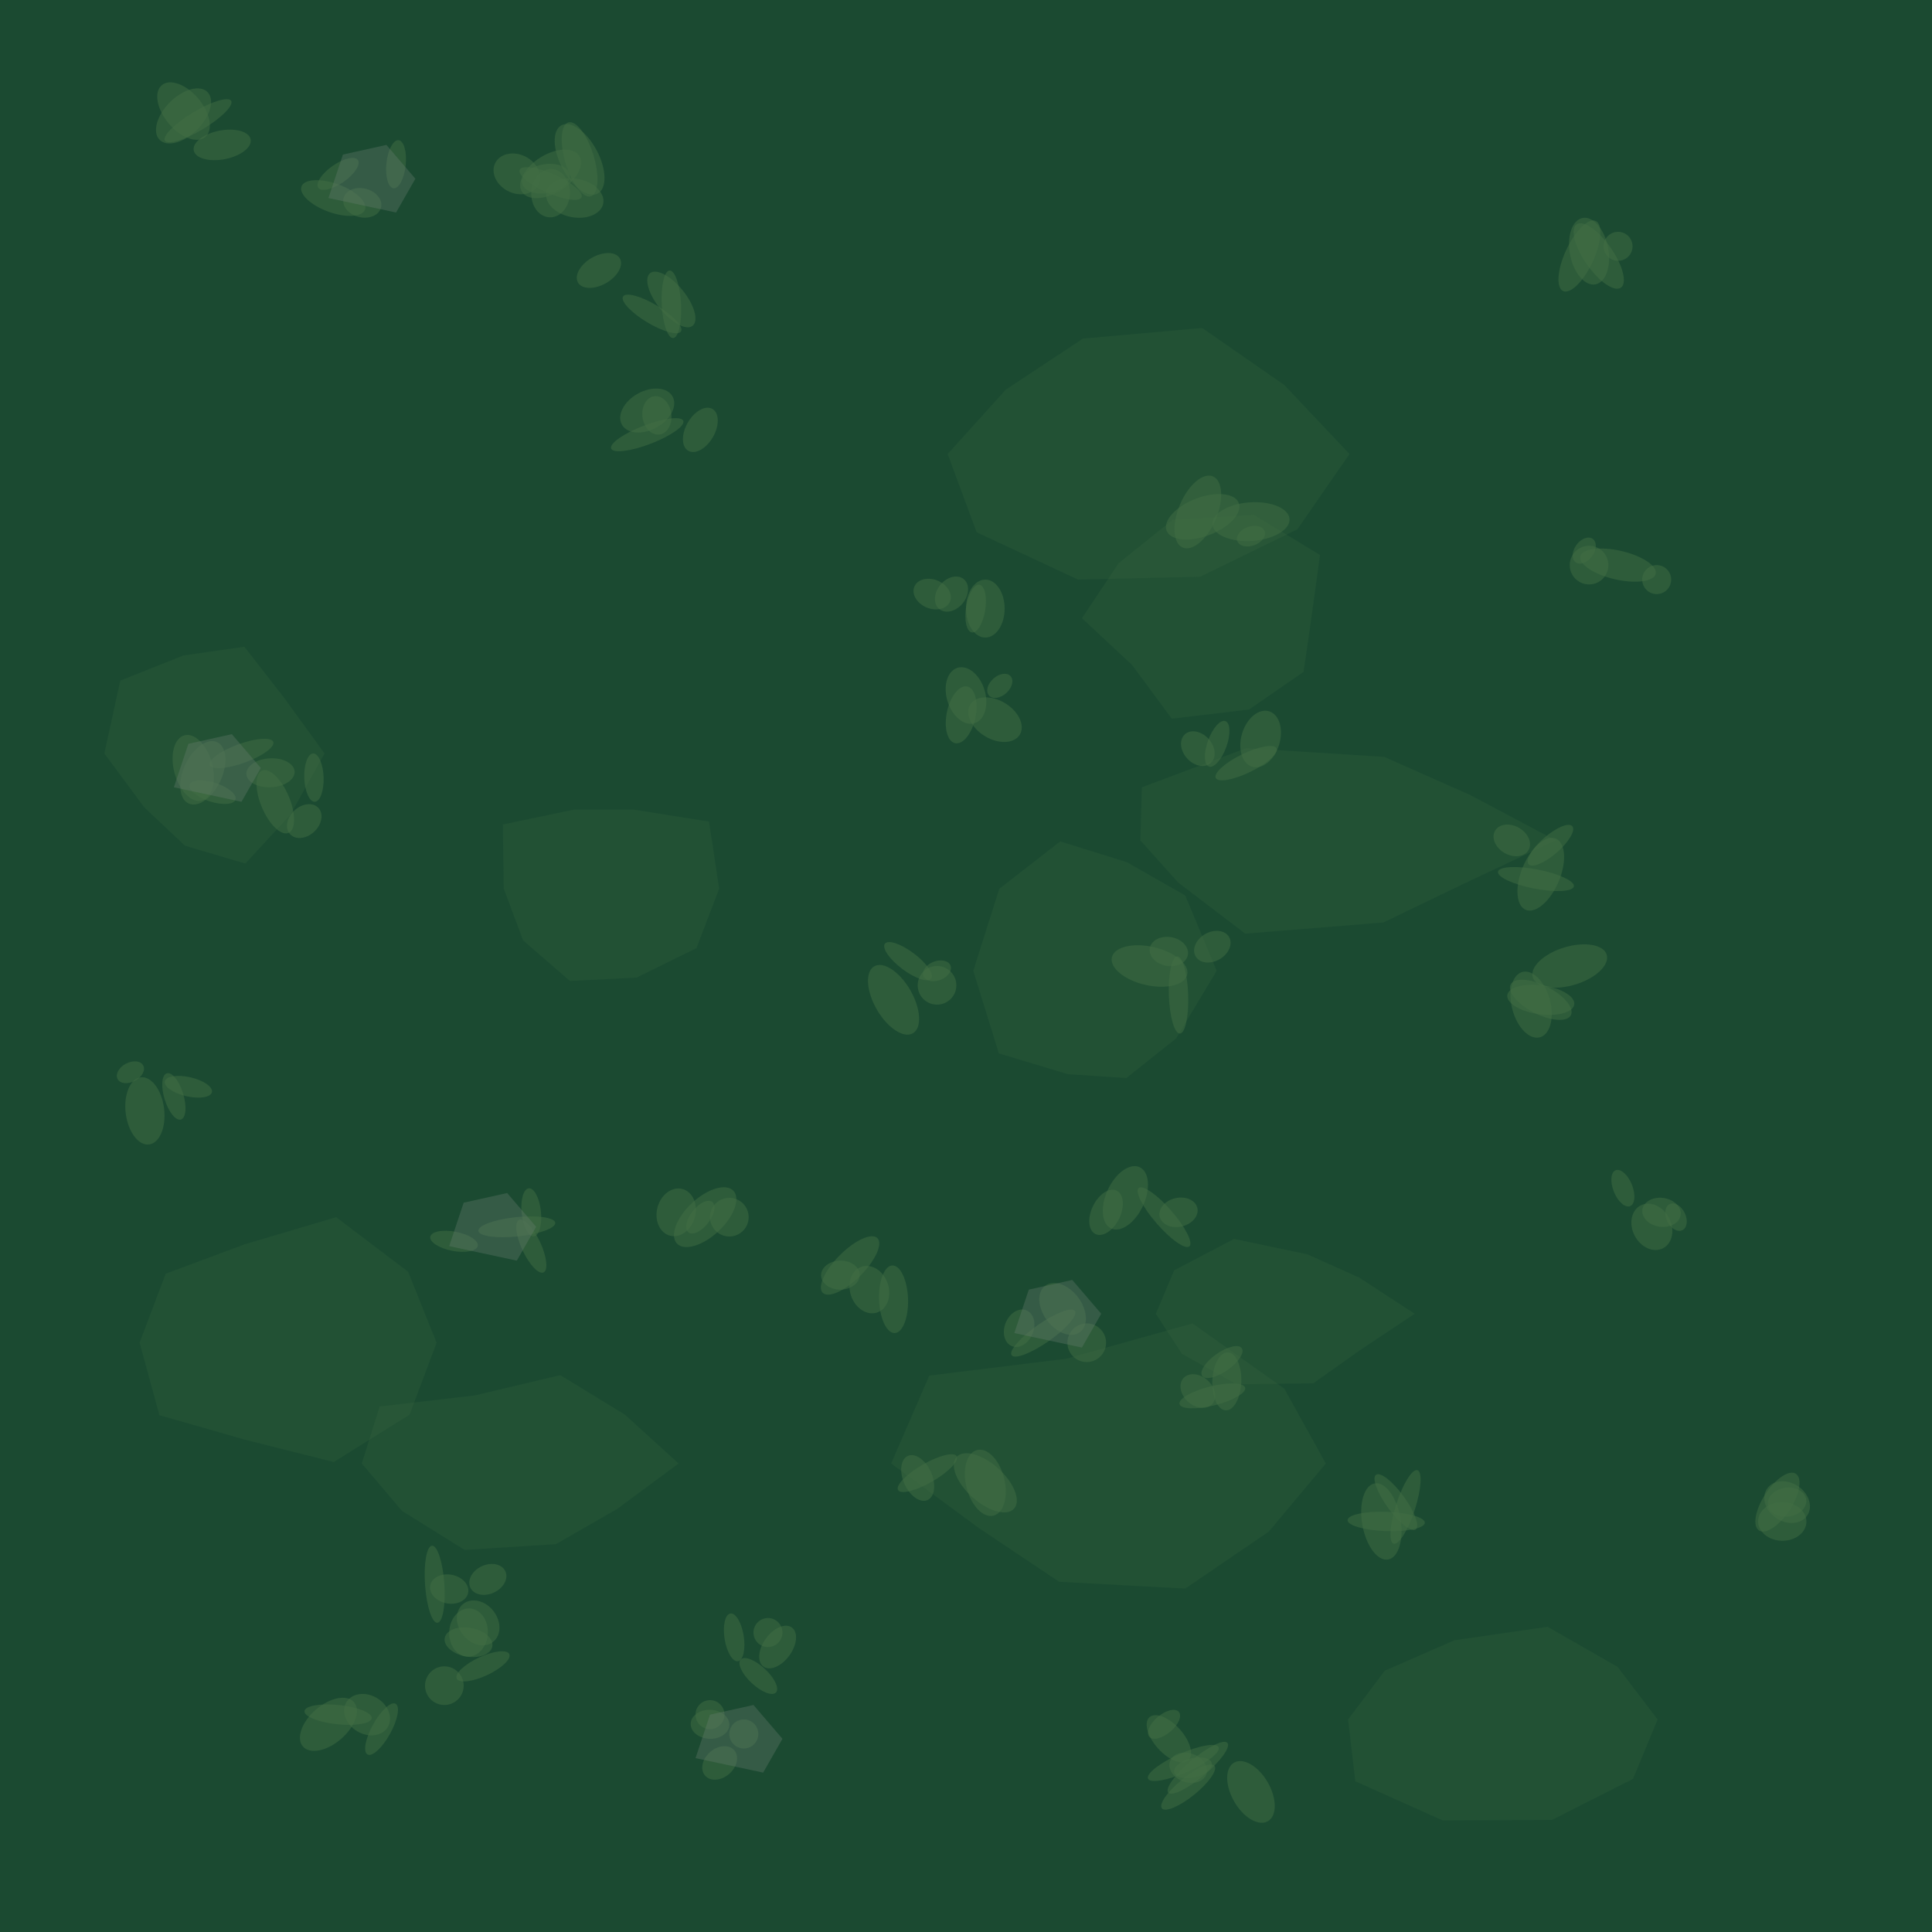
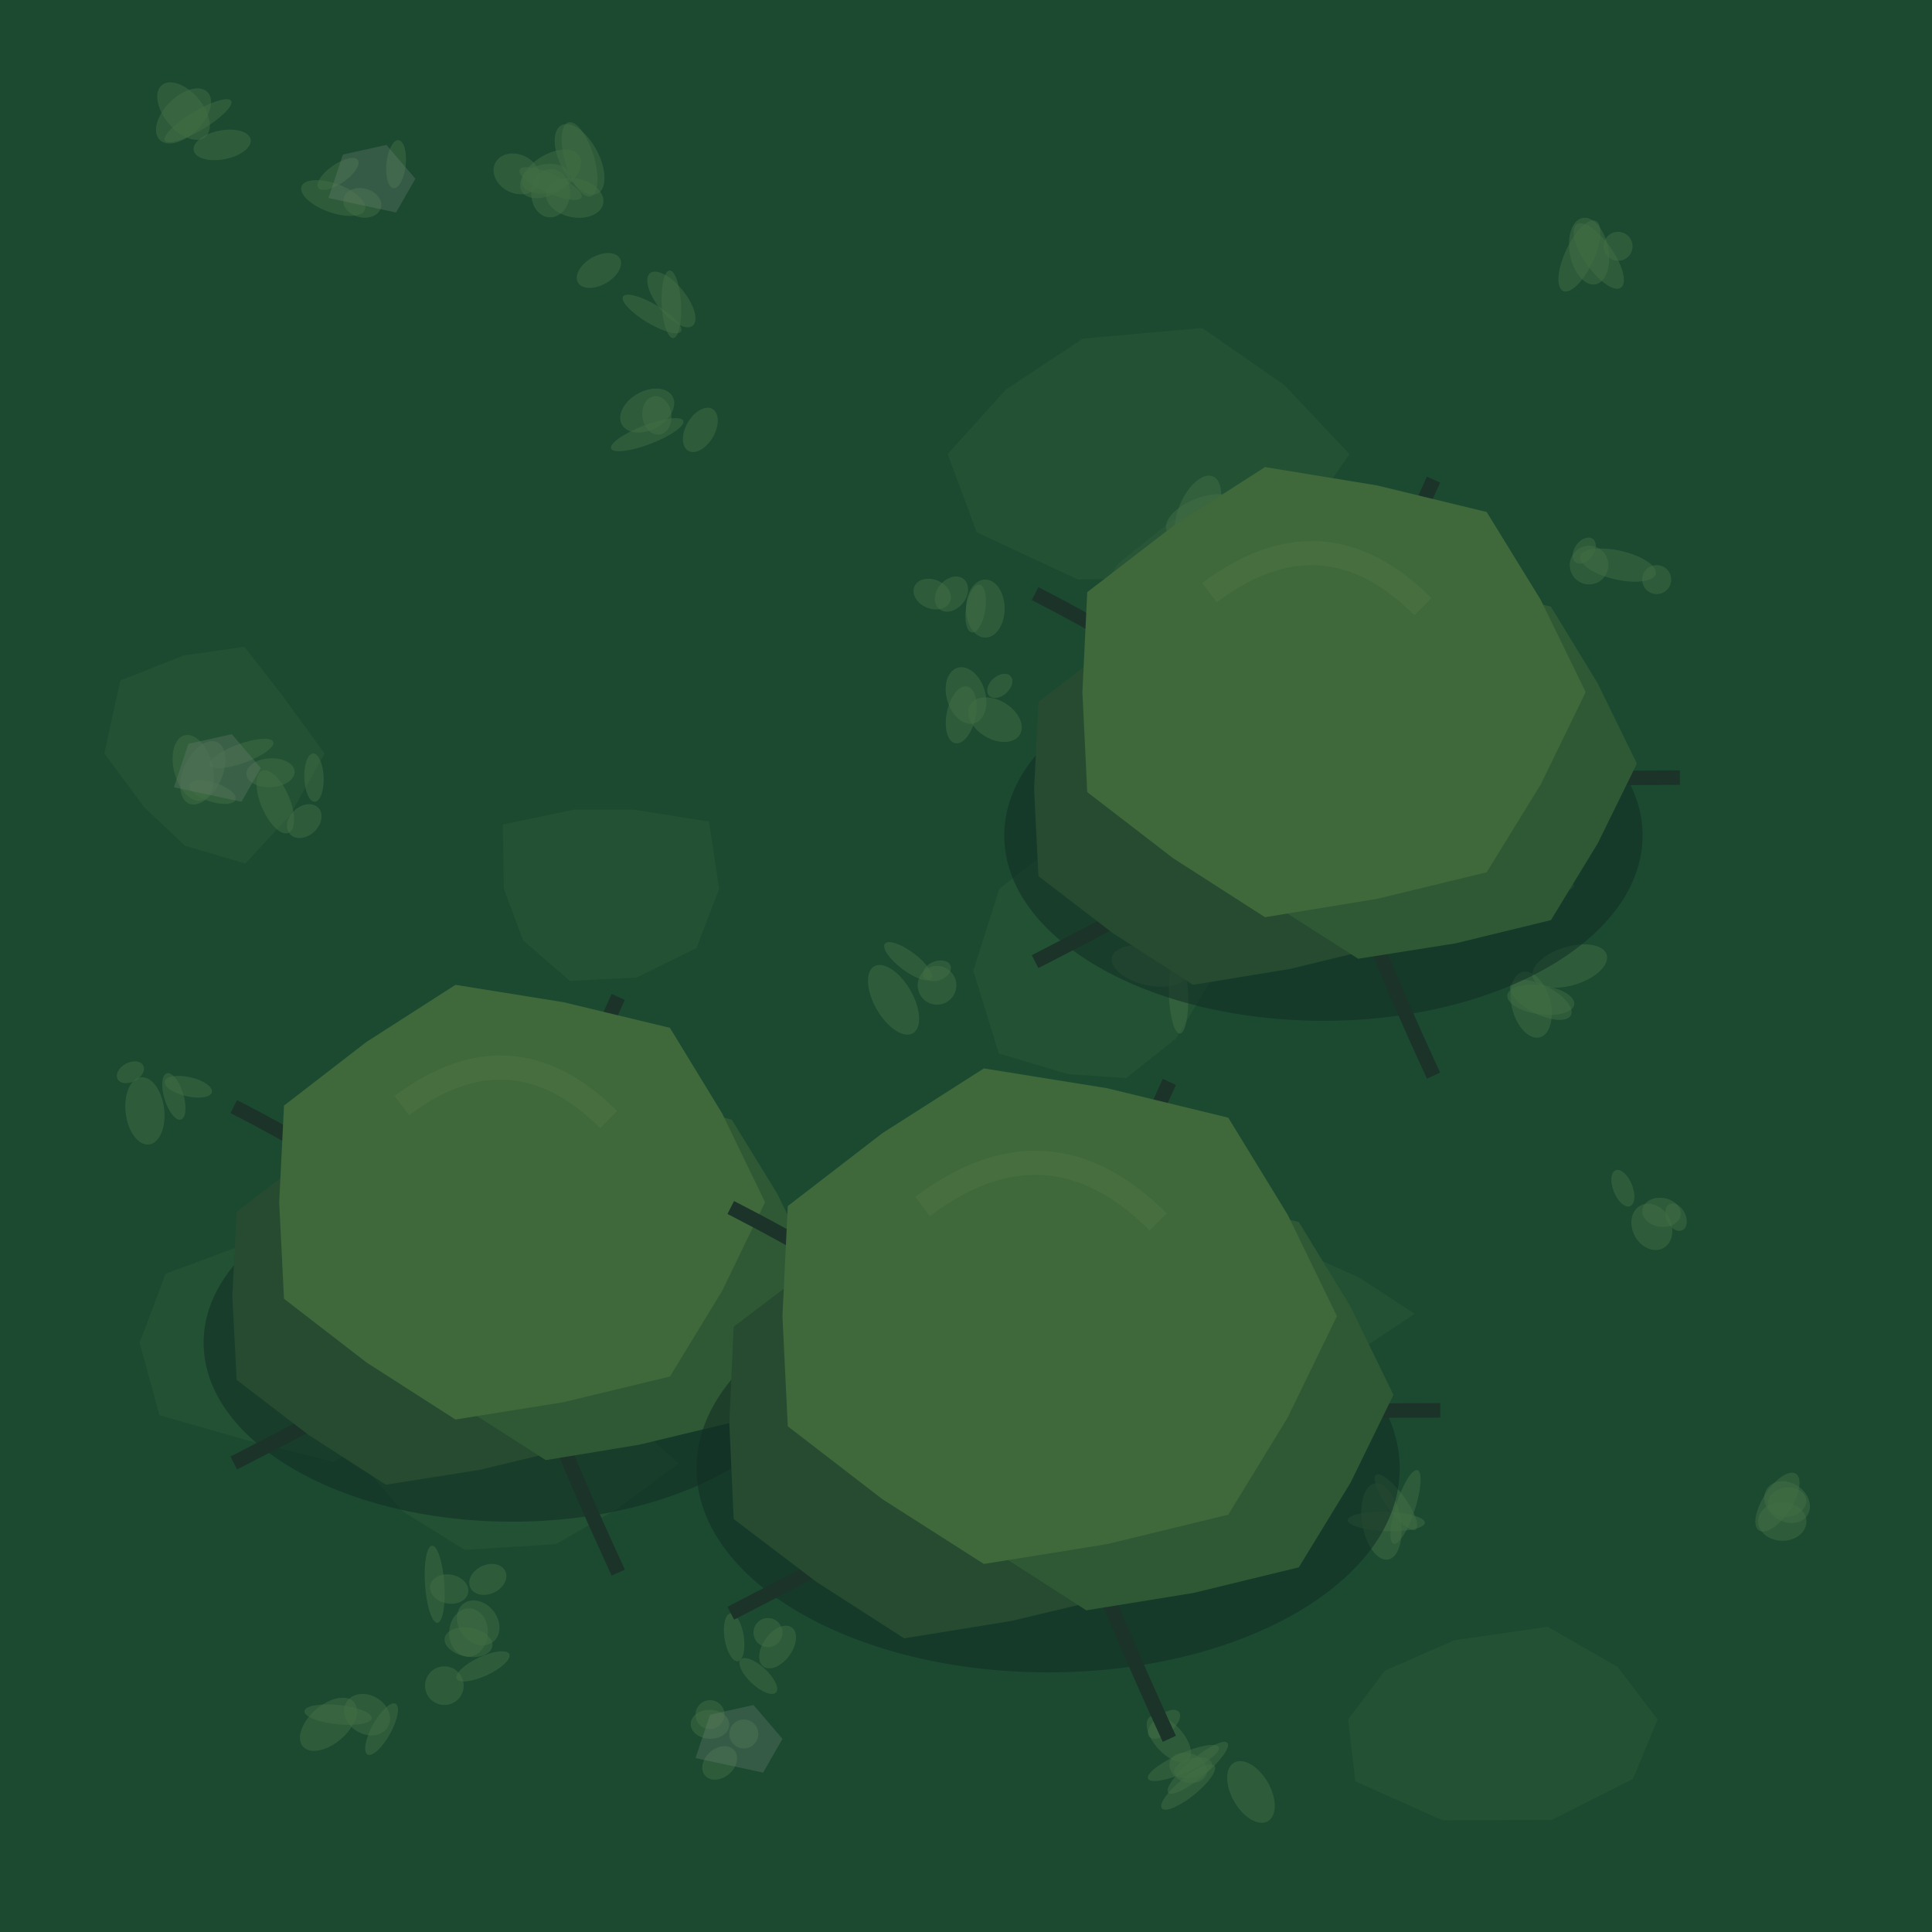
<svg xmlns="http://www.w3.org/2000/svg" width="400" height="400" viewBox="0 0 400 400">
  <rect width="400" height="400" fill="#1b4a31" />
  <path d="M90.4 278.0 L84.8 292.9 L69.1 302.7 L50.8 298.1 L33.0 293.0 L28.9 278.0 L34.3 263.7 L50.7 257.6 L69.6 252.0 L84.5 263.3Z" fill="#416e43" opacity=".18" />
  <path d="M279.4 94.0 L268.6 109.6 L248.5 119.4 L223.2 120.0 L202.2 110.2 L196.2 94.0 L208.2 80.7 L224.2 70.1 L248.9 67.9 L265.9 79.7Z" fill="#416e43" opacity=".18" />
  <path d="M322.1 174.0 L303.0 183.0 L286.4 191.0 L257.8 193.3 L243.9 182.7 L236.1 174.0 L236.4 163.0 L258.0 154.9 L286.6 156.7 L304.4 164.6Z" fill="#416e43" opacity=".18" />
  <path d="M148.9 184.0 L144.2 196.3 L131.8 202.4 L118.0 203.1 L108.3 194.7 L104.3 184.0 L104.1 170.7 L118.9 167.6 L131.1 167.6 L146.8 170.1Z" fill="#416e43" opacity=".18" />
  <path d="M343.2 356.0 L338.1 368.3 L321.3 376.8 L298.7 376.9 L280.6 368.8 L279.1 356.0 L286.7 345.9 L301.1 339.6 L320.4 336.8 L334.9 345.1Z" fill="#416e43" opacity=".18" />
  <path d="M140.5 303.0 L127.8 312.4 L115.1 319.7 L96.2 320.9 L83.2 312.8 L74.9 303.0 L78.6 291.2 L98.3 288.9 L116.0 284.7 L129.4 292.9Z" fill="#416e43" opacity=".18" />
  <path d="M274.5 303.0 L262.7 317.1 L245.4 328.9 L219.3 327.5 L202.7 316.4 L184.5 303.0 L192.4 284.8 L220.8 281.3 L246.9 274.0 L265.9 287.5Z" fill="#416e43" opacity=".18" />
  <path d="M292.9 272.0 L281.5 279.6 L271.9 286.4 L256.0 286.6 L244.7 280.3 L239.3 272.0 L243.1 263.0 L255.5 256.5 L270.7 259.7 L281.4 264.5Z" fill="#416e43" opacity=".18" />
  <path d="M251.9 201.0 L243.5 215.0 L233.2 223.2 L221.1 222.4 L206.8 218.1 L201.5 201.0 L206.9 184.0 L219.5 174.2 L233.3 178.5 L245.4 185.4Z" fill="#416e43" opacity=".18" />
  <path d="M271.5 128.0 L269.9 139.1 L258.6 146.9 L242.6 148.8 L234.4 137.7 L224.0 128.0 L231.6 116.6 L242.8 107.6 L259.6 106.6 L273.3 114.9Z" fill="#416e43" opacity=".18" />
  <path d="M67.2 156.0 L60.1 168.7 L50.8 178.8 L38.3 175.1 L29.9 167.2 L21.6 156.0 L24.9 140.9 L38.0 135.7 L50.6 133.9 L58.7 144.3Z" fill="#416e43" opacity=".18" />
  <ellipse cx="110" cy="251" rx="5" ry="2" fill="#416e43" opacity=".5" transform="rotate(84 110 251)" />
  <ellipse cx="110" cy="258" rx="6" ry="2" fill="#416e43" opacity=".5" transform="rotate(65 110 258)" />
  <ellipse cx="94" cy="257" rx="5" ry="2" fill="#416e43" opacity=".5" transform="rotate(11 94 257)" />
  <ellipse cx="107" cy="254" rx="8" ry="2" fill="#416e43" opacity=".5" transform="rotate(174 107 254)" />
  <path d="M93 258l3 -9 9 -2 6 7 -4 7Z" fill="#63796c" opacity=".36" />
  <ellipse cx="135" cy="65" rx="7" ry="2" fill="#416e43" opacity=".5" transform="rotate(31 135 65)" />
  <ellipse cx="139" cy="62" rx="7" ry="3" fill="#416e43" opacity=".5" transform="rotate(51 139 62)" />
  <ellipse cx="124" cy="56" rx="5" ry="3" fill="#416e43" opacity=".5" transform="rotate(150 124 56)" />
  <ellipse cx="139" cy="63" rx="7" ry="2" fill="#416e43" opacity=".5" transform="rotate(87 139 63)" />
  <ellipse cx="248" cy="155" rx="3" ry="4" fill="#416e43" opacity=".5" transform="rotate(138 248 155)" />
  <ellipse cx="261" cy="153" rx="6" ry="4" fill="#416e43" opacity=".5" transform="rotate(107 261 153)" />
  <ellipse cx="258" cy="158" rx="7" ry="2" fill="#416e43" opacity=".5" transform="rotate(154 258 158)" />
  <ellipse cx="252" cy="154" rx="5" ry="2" fill="#416e43" opacity=".5" transform="rotate(110 252 154)" />
  <ellipse cx="335" cy="51" rx="3" ry="3" fill="#416e43" opacity=".5" transform="rotate(39 335 51)" />
  <ellipse cx="327" cy="53" rx="8" ry="3" fill="#416e43" opacity=".5" transform="rotate(115 327 53)" />
  <ellipse cx="329" cy="52" rx="7" ry="4" fill="#416e43" opacity=".5" transform="rotate(79 329 52)" />
  <ellipse cx="331" cy="53" rx="8" ry="3" fill="#416e43" opacity=".5" transform="rotate(55 331 53)" />
  <ellipse cx="241" cy="357" rx="4" ry="2" fill="#416e43" opacity=".5" transform="rotate(140 241 357)" />
  <ellipse cx="242" cy="360" rx="6" ry="3" fill="#416e43" opacity=".5" transform="rotate(48 242 360)" />
  <ellipse cx="247" cy="366" rx="4" ry="2" fill="#416e43" opacity=".5" transform="rotate(166 247 366)" />
  <ellipse cx="246" cy="366" rx="3" ry="4" fill="#416e43" opacity=".5" transform="rotate(110 246 366)" />
  <ellipse cx="46" cy="30" rx="6" ry="3" fill="#416e43" opacity=".5" transform="rotate(169 46 30)" />
  <ellipse cx="38" cy="24" rx="7" ry="4" fill="#416e43" opacity=".5" transform="rotate(135 38 24)" />
  <ellipse cx="41" cy="25" rx="8" ry="2" fill="#416e43" opacity=".5" transform="rotate(149 41 25)" />
  <ellipse cx="38" cy="23" rx="7" ry="4" fill="#416e43" opacity=".5" transform="rotate(50 38 23)" />
  <ellipse cx="244" cy="206" rx="8" ry="2" fill="#416e43" opacity=".5" transform="rotate(88 244 206)" />
  <ellipse cx="238" cy="200" rx="8" ry="4" fill="#416e43" opacity=".5" transform="rotate(13 238 200)" />
  <ellipse cx="251" cy="196" rx="3" ry="4" fill="#416e43" opacity=".5" transform="rotate(60 251 196)" />
  <ellipse cx="242" cy="197" rx="4" ry="3" fill="#416e43" opacity=".5" transform="rotate(10 242 197)" />
  <ellipse cx="207" cy="142" rx="3" ry="2" fill="#416e43" opacity=".5" transform="rotate(138 207 142)" />
  <ellipse cx="206" cy="149" rx="6" ry="4" fill="#416e43" opacity=".5" transform="rotate(31 206 149)" />
  <ellipse cx="200" cy="144" rx="6" ry="4" fill="#416e43" opacity=".5" transform="rotate(73 200 144)" />
  <ellipse cx="199" cy="148" rx="6" ry="3" fill="#416e43" opacity=".5" transform="rotate(102 199 148)" />
  <ellipse cx="147" cy="357" rx="3" ry="4" fill="#416e43" opacity=".5" transform="rotate(92 147 357)" />
  <ellipse cx="149" cy="365" rx="3" ry="4" fill="#416e43" opacity=".5" transform="rotate(49 149 365)" />
  <ellipse cx="154" cy="359" rx="3" ry="3" fill="#416e43" opacity=".5" transform="rotate(82 154 359)" />
  <ellipse cx="147" cy="355" rx="3" ry="3" fill="#416e43" opacity=".5" transform="rotate(172 147 355)" />
  <path d="M144 364l3 -9 9 -2 6 7 -4 7Z" fill="#63796c" opacity=".36" />
  <ellipse cx="204" cy="307" rx="8" ry="4" fill="#416e43" opacity=".5" transform="rotate(42 204 307)" />
  <ellipse cx="204" cy="307" rx="7" ry="4" fill="#416e43" opacity=".5" transform="rotate(76 204 307)" />
  <ellipse cx="192" cy="305" rx="7" ry="2" fill="#416e43" opacity=".5" transform="rotate(150 192 305)" />
  <ellipse cx="190" cy="306" rx="5" ry="3" fill="#416e43" opacity=".5" transform="rotate(66 190 306)" />
  <ellipse cx="56" cy="160" rx="5" ry="3" fill="#416e43" opacity=".5" transform="rotate(177 56 160)" />
  <ellipse cx="65" cy="161" rx="5" ry="2" fill="#416e43" opacity=".5" transform="rotate(88 65 161)" />
  <ellipse cx="63" cy="170" rx="3" ry="4" fill="#416e43" opacity=".5" transform="rotate(47 63 170)" />
  <ellipse cx="57" cy="166" rx="7" ry="3" fill="#416e43" opacity=".5" transform="rotate(67 57 166)" />
  <ellipse cx="30" cy="230" rx="7" ry="4" fill="#416e43" opacity=".5" transform="rotate(83 30 230)" />
  <ellipse cx="27" cy="222" rx="3" ry="2" fill="#416e43" opacity=".5" transform="rotate(152 27 222)" />
  <ellipse cx="39" cy="225" rx="5" ry="2" fill="#416e43" opacity=".5" transform="rotate(13 39 225)" />
  <ellipse cx="36" cy="227" rx="5" ry="2" fill="#416e43" opacity=".5" transform="rotate(73 36 227)" />
  <ellipse cx="248" cy="366" rx="8" ry="2" fill="#416e43" opacity=".5" transform="rotate(140 248 366)" />
  <ellipse cx="259" cy="371" rx="7" ry="4" fill="#416e43" opacity=".5" transform="rotate(60 259 371)" />
  <ellipse cx="245" cy="365" rx="8" ry="2" fill="#416e43" opacity=".5" transform="rotate(156 245 365)" />
  <ellipse cx="246" cy="370" rx="7" ry="2" fill="#416e43" opacity=".5" transform="rotate(141 246 370)" />
  <ellipse cx="140" cy="251" rx="5" ry="4" fill="#416e43" opacity=".5" transform="rotate(105 140 251)" />
  <ellipse cx="146" cy="252" rx="8" ry="4" fill="#416e43" opacity=".5" transform="rotate(137 146 252)" />
  <ellipse cx="151" cy="252" rx="4" ry="4" fill="#416e43" opacity=".5" transform="rotate(140 151 252)" />
  <ellipse cx="145" cy="252" rx="4" ry="2" fill="#416e43" opacity=".5" transform="rotate(128 145 252)" />
  <ellipse cx="233" cy="248" rx="7" ry="4" fill="#416e43" opacity=".5" transform="rotate(115 233 248)" />
  <ellipse cx="229" cy="251" rx="5" ry="3" fill="#416e43" opacity=".5" transform="rotate(116 229 251)" />
  <ellipse cx="241" cy="252" rx="8" ry="2" fill="#416e43" opacity=".5" transform="rotate(49 241 252)" />
  <ellipse cx="244" cy="251" rx="4" ry="3" fill="#416e43" opacity=".5" transform="rotate(167 244 251)" />
  <ellipse cx="328" cy="114" rx="3" ry="2" fill="#416e43" opacity=".5" transform="rotate(126 328 114)" />
  <ellipse cx="329" cy="117" rx="4" ry="4" fill="#416e43" opacity=".5" transform="rotate(27 329 117)" />
  <ellipse cx="335" cy="117" rx="8" ry="3" fill="#416e43" opacity=".5" transform="rotate(13 335 117)" />
  <ellipse cx="343" cy="120" rx="3" ry="3" fill="#416e43" opacity=".5" transform="rotate(138 343 120)" />
  <ellipse cx="50" cy="156" rx="7" ry="2" fill="#416e43" opacity=".5" transform="rotate(160 50 156)" />
  <ellipse cx="40" cy="159" rx="7" ry="4" fill="#416e43" opacity=".5" transform="rotate(75 40 159)" />
  <ellipse cx="42" cy="160" rx="7" ry="4" fill="#416e43" opacity=".5" transform="rotate(115 42 160)" />
  <ellipse cx="44" cy="164" rx="5" ry="2" fill="#416e43" opacity=".5" transform="rotate(18 44 164)" />
  <path d="M36 163l3 -9 9 -2 6 7 -4 7Z" fill="#63796c" opacity=".36" />
  <ellipse cx="289" cy="311" rx="7" ry="2" fill="#416e43" opacity=".5" transform="rotate(54 289 311)" />
  <ellipse cx="287" cy="315" rx="8" ry="2" fill="#416e43" opacity=".5" transform="rotate(2 287 315)" />
  <ellipse cx="291" cy="312" rx="8" ry="2" fill="#416e43" opacity=".5" transform="rotate(108 291 312)" />
  <ellipse cx="286" cy="315" rx="8" ry="4" fill="#416e43" opacity=".5" transform="rotate(80 286 315)" />
  <ellipse cx="313" cy="174" rx="3" ry="4" fill="#416e43" opacity=".5" transform="rotate(120 313 174)" />
  <ellipse cx="319" cy="181" rx="8" ry="4" fill="#416e43" opacity=".5" transform="rotate(113 319 181)" />
  <ellipse cx="318" cy="182" rx="8" ry="2" fill="#416e43" opacity=".5" transform="rotate(11 318 182)" />
  <ellipse cx="321" cy="175" rx="6" ry="2" fill="#416e43" opacity=".5" transform="rotate(139 321 175)" />
  <ellipse cx="114" cy="36" rx="7" ry="4" fill="#416e43" opacity=".5" transform="rotate(148 114 36)" />
  <ellipse cx="107" cy="36" rx="5" ry="4" fill="#416e43" opacity=".5" transform="rotate(27 107 36)" />
  <ellipse cx="114" cy="38" rx="7" ry="2" fill="#416e43" opacity=".5" transform="rotate(24 114 38)" />
  <ellipse cx="114" cy="40" rx="5" ry="4" fill="#416e43" opacity=".5" transform="rotate(93 114 40)" />
  <ellipse cx="101" cy="327" rx="3" ry="4" fill="#416e43" opacity=".5" transform="rotate(65 101 327)" />
  <ellipse cx="99" cy="336" rx="5" ry="4" fill="#416e43" opacity=".5" transform="rotate(52 99 336)" />
  <ellipse cx="93" cy="329" rx="4" ry="3" fill="#416e43" opacity=".5" transform="rotate(11 93 329)" />
  <ellipse cx="90" cy="328" rx="8" ry="2" fill="#416e43" opacity=".5" transform="rotate(86 90 328)" />
  <ellipse cx="134" cy="90" rx="8" ry="2" fill="#416e43" opacity=".5" transform="rotate(159 134 90)" />
  <ellipse cx="134" cy="85" rx="6" ry="4" fill="#416e43" opacity=".5" transform="rotate(151 134 85)" />
  <ellipse cx="136" cy="86" rx="4" ry="3" fill="#416e43" opacity=".5" transform="rotate(82 136 86)" />
  <ellipse cx="145" cy="89" rx="5" ry="3" fill="#416e43" opacity=".5" transform="rotate(120 145 89)" />
  <ellipse cx="347" cy="252" rx="3" ry="2" fill="#416e43" opacity=".5" transform="rotate(64 347 252)" />
  <ellipse cx="342" cy="254" rx="5" ry="4" fill="#416e43" opacity=".5" transform="rotate(62 342 254)" />
  <ellipse cx="336" cy="246" rx="4" ry="2" fill="#416e43" opacity=".5" transform="rotate(68 336 246)" />
  <ellipse cx="344" cy="251" rx="4" ry="3" fill="#416e43" opacity=".5" transform="rotate(8 344 251)" />
  <ellipse cx="79" cy="358" rx="6" ry="2" fill="#416e43" opacity=".5" transform="rotate(119 79 358)" />
  <ellipse cx="70" cy="355" rx="7" ry="2" fill="#416e43" opacity=".5" transform="rotate(6 70 355)" />
  <ellipse cx="76" cy="355" rx="5" ry="4" fill="#416e43" opacity=".5" transform="rotate(31 76 355)" />
  <ellipse cx="68" cy="357" rx="7" ry="4" fill="#416e43" opacity=".5" transform="rotate(139 68 357)" />
  <ellipse cx="70" cy="36" rx="5" ry="2" fill="#416e43" opacity=".5" transform="rotate(145 70 36)" />
  <ellipse cx="82" cy="34" rx="5" ry="2" fill="#416e43" opacity=".5" transform="rotate(96 82 34)" />
  <ellipse cx="75" cy="42" rx="3" ry="4" fill="#416e43" opacity=".5" transform="rotate(104 75 42)" />
  <ellipse cx="69" cy="41" rx="7" ry="3" fill="#416e43" opacity=".5" transform="rotate(20 69 41)" />
  <path d="M68 41l3 -9 9 -2 6 7 -4 7Z" fill="#63796c" opacity=".36" />
  <ellipse cx="259" cy="108" rx="8" ry="4" fill="#416e43" opacity=".5" transform="rotate(176 259 108)" />
  <ellipse cx="259" cy="111" rx="3" ry="2" fill="#416e43" opacity=".5" transform="rotate(160 259 111)" />
  <ellipse cx="249" cy="107" rx="8" ry="4" fill="#416e43" opacity=".5" transform="rotate(159 249 107)" />
  <ellipse cx="248" cy="106" rx="8" ry="4" fill="#416e43" opacity=".5" transform="rotate(113 248 106)" />
  <ellipse cx="159" cy="338" rx="3" ry="3" fill="#416e43" opacity=".5" transform="rotate(125 159 338)" />
  <ellipse cx="152" cy="339" rx="5" ry="2" fill="#416e43" opacity=".5" transform="rotate(81 152 339)" />
  <ellipse cx="157" cy="347" rx="5" ry="2" fill="#416e43" opacity=".5" transform="rotate(43 157 347)" />
  <ellipse cx="161" cy="341" rx="5" ry="3" fill="#416e43" opacity=".5" transform="rotate(126 161 341)" />
  <ellipse cx="120" cy="33" rx="8" ry="3" fill="#416e43" opacity=".5" transform="rotate(73 120 33)" />
  <ellipse cx="120" cy="33" rx="8" ry="4" fill="#416e43" opacity=".5" transform="rotate(62 120 33)" />
  <ellipse cx="113" cy="37" rx="5" ry="3" fill="#416e43" opacity=".5" transform="rotate(170 113 37)" />
  <ellipse cx="119" cy="41" rx="6" ry="4" fill="#416e43" opacity=".5" transform="rotate(11 119 41)" />
  <ellipse cx="194" cy="201" rx="3" ry="2" fill="#416e43" opacity=".5" transform="rotate(159 194 201)" />
  <ellipse cx="185" cy="207" rx="8" ry="4" fill="#416e43" opacity=".5" transform="rotate(60 185 207)" />
  <ellipse cx="188" cy="199" rx="6" ry="2" fill="#416e43" opacity=".5" transform="rotate(37 188 199)" />
  <ellipse cx="194" cy="204" rx="4" ry="4" fill="#416e43" opacity=".5" transform="rotate(136 194 204)" />
  <ellipse cx="370" cy="311" rx="5" ry="4" fill="#416e43" opacity=".5" transform="rotate(33 370 311)" />
  <ellipse cx="369" cy="315" rx="5" ry="4" fill="#416e43" opacity=".5" transform="rotate(1 369 315)" />
  <ellipse cx="370" cy="311" rx="3" ry="4" fill="#416e43" opacity=".5" transform="rotate(82 370 311)" />
  <ellipse cx="368" cy="311" rx="7" ry="3" fill="#416e43" opacity=".5" transform="rotate(123 368 311)" />
  <ellipse cx="176" cy="262" rx="8" ry="3" fill="#416e43" opacity=".5" transform="rotate(135 176 262)" />
  <ellipse cx="174" cy="264" rx="4" ry="3" fill="#416e43" opacity=".5" transform="rotate(179 174 264)" />
  <ellipse cx="180" cy="267" rx="5" ry="4" fill="#416e43" opacity=".5" transform="rotate(71 180 267)" />
  <ellipse cx="185" cy="269" rx="7" ry="3" fill="#416e43" opacity=".5" transform="rotate(88 185 269)" />
  <ellipse cx="92" cy="349" rx="4" ry="4" fill="#416e43" opacity=".5" transform="rotate(41 92 349)" />
  <ellipse cx="97" cy="340" rx="5" ry="3" fill="#416e43" opacity=".5" transform="rotate(10 97 340)" />
  <ellipse cx="97" cy="338" rx="5" ry="4" fill="#416e43" opacity=".5" transform="rotate(93 97 338)" />
  <ellipse cx="100" cy="345" rx="6" ry="2" fill="#416e43" opacity=".5" transform="rotate(155 100 345)" />
  <ellipse cx="225" cy="278" rx="4" ry="4" fill="#416e43" opacity=".5" transform="rotate(51 225 278)" />
  <ellipse cx="220" cy="271" rx="6" ry="4" fill="#416e43" opacity=".5" transform="rotate(53 220 271)" />
  <ellipse cx="216" cy="276" rx="8" ry="2" fill="#416e43" opacity=".5" transform="rotate(145 216 276)" />
  <ellipse cx="211" cy="275" rx="4" ry="3" fill="#416e43" opacity=".5" transform="rotate(112 211 275)" />
  <path d="M210 276l3 -9 9 -2 6 7 -4 7Z" fill="#63796c" opacity=".36" />
  <ellipse cx="253" cy="282" rx="5" ry="2" fill="#416e43" opacity=".5" transform="rotate(145 253 282)" />
  <ellipse cx="251" cy="289" rx="7" ry="2" fill="#416e43" opacity=".5" transform="rotate(166 251 289)" />
  <ellipse cx="248" cy="288" rx="4" ry="3" fill="#416e43" opacity=".5" transform="rotate(42 248 288)" />
  <ellipse cx="254" cy="286" rx="6" ry="3" fill="#416e43" opacity=".5" transform="rotate(92 254 286)" />
  <ellipse cx="197" cy="123" rx="4" ry="3" fill="#416e43" opacity=".5" transform="rotate(129 197 123)" />
  <ellipse cx="193" cy="123" rx="4" ry="3" fill="#416e43" opacity=".5" transform="rotate(23 193 123)" />
  <ellipse cx="204" cy="126" rx="6" ry="4" fill="#416e43" opacity=".5" transform="rotate(90 204 126)" />
  <ellipse cx="202" cy="126" rx="5" ry="2" fill="#416e43" opacity=".5" transform="rotate(99 202 126)" />
  <ellipse cx="319" cy="207" rx="7" ry="3" fill="#416e43" opacity=".5" transform="rotate(8 319 207)" />
  <ellipse cx="325" cy="200" rx="8" ry="4" fill="#416e43" opacity=".5" transform="rotate(163 325 200)" />
  <ellipse cx="319" cy="207" rx="7" ry="3" fill="#416e43" opacity=".5" transform="rotate(27 319 207)" />
  <ellipse cx="317" cy="208" rx="7" ry="4" fill="#416e43" opacity=".5" transform="rotate(75 317 208)" />
+   <ellipse cx="106" cy="278" rx="63.84" ry="37.05" fill="#122e25" opacity=".58" />
+   <path d="M106 271 Q128.8 266.0 177.2 266.0" fill="none" stroke="#1b3328" stroke-width="3" />
+   <path d="M106 271 Q113.0 293.1 128.0 325.6" fill="none" stroke="#1b3328" stroke-width="3" />
+   <path d="M106 271 Q87.6 282.8 48.4 302.9" fill="none" stroke="#1b3328" stroke-width="3" />
+   <path d="M106 271 Q87.6 249.2 48.4 229.1" fill="none" stroke="#1b3328" stroke-width="3" />
+   <path d="M106 271 Q113.0 238.9 128.0 206.4" fill="none" stroke="#1b3328" stroke-width="3" />
+   <path d="M135.6 268.3 L127.8 284.3 L118.5 299.7 L99.4 304.3 L79.9 307.4 L63.9 297.1 L49.0 285.7 L48.1 268.3 L49.0 250.9 L63.9 239.4 L79.9 229.2 L99.4 232.3 L118.5 236.9 L127.8 252.3Z" fill="#264b30" />
+   <path d="M168.7 263.1 L160.9 279.2 L151.5 294.5 L132.4 299.1 L113.0 302.3 L96.9 292.0 L82.0 280.6 L81.1 263.1 L82.0 245.7 L96.9 234.3 L113.0 224.0 L132.4 227.2 L151.5 231.8 L160.9 247.1Z" fill="#2f5935" />
+   <path d="M158.4 248.9 L149.5 267.3 L138.7 285.0 L116.7 290.3 L94.3 293.9 L75.9 282.1 L58.8 268.9 L57.8 248.9 L58.8 228.9 L75.9 215.7 L94.3 203.9 L116.7 207.5 L138.7 212.8 L149.5 230.5Z" fill="#3f683b" />
+   <path d="M83.2 228.9Q106.0 211.8 126.0 231.8" fill="none" stroke="#517845" stroke-width="5" opacity=".4" />
+   <ellipse cx="217" cy="304" rx="72.8" ry="42.25" fill="#122e25" opacity=".58" />
+   <path d="M217 297 Q243.0 292.0 298.2 292.0" fill="none" stroke="#1b3328" stroke-width="3" />
+   <path d="M217 297 Q225.0 322.9 242.1 360.0" fill="none" stroke="#1b3328" stroke-width="3" />
+   <path d="M217 297 Q196.0 311.1 151.3 334.0" fill="none" stroke="#1b3328" stroke-width="3" />
+   <path d="M217 297 Q196.0 272.9 151.3 250.0" fill="none" stroke="#1b3328" stroke-width="3" />
+   <path d="M217 297 Q225.0 261.1 242.1 224.0" fill="none" stroke="#1b3328" stroke-width="3" />
+   <path d="M250.8 294.6 L241.9 312.9 L231.2 330.4 L209.4 335.6 L187.2 339.2 L169.0 327.5 L151.9 314.5 L151.0 294.6 L151.9 274.7 L169.0 261.7 L187.2 250.0 L209.4 253.6 L231.2 258.8 L241.9 276.3Z" fill="#264b30" />
+   <path d="M288.5 288.8 L279.6 307.0 L268.9 324.5 L247.1 329.8 L224.9 333.4 L206.7 321.7 L189.6 308.6 L188.7 288.8 L189.6 268.9 L206.7 255.8 L224.9 244.1 L247.1 247.7 L268.9 253.0 L279.6 270.5Z" fill="#2f5935" />
+   <path d="M276.8 272.5 L266.6 293.5 L254.3 313.6 L229.2 319.7 L203.7 323.8 L182.7 310.4 L163.1 295.3 L162.0 272.5 L163.1 249.7 L182.7 234.6 L203.7 221.2 L229.2 225.3 L254.3 231.4 L266.6 251.5Z" fill="#3f683b" />
+   <path d="M191.0 249.8Q217.0 230.2 239.8 253.0" fill="none" stroke="#517845" stroke-width="5" opacity=".4" />
+   <ellipse cx="274" cy="173" rx="66.08" ry="38.35" fill="#122e25" opacity=".58" />
+   <path d="M274 166 Q297.6 161.0 347.8 161.0" fill="none" stroke="#1b3328" stroke-width="3" />
+   <path d="M274 166 Q281.3 189.1 296.8 222.7" fill="none" stroke="#1b3328" stroke-width="3" />
+   <path d="M274 166 Q254.9 178.3 214.3 199.1" fill="none" stroke="#1b3328" stroke-width="3" />
+   <path d="M274 166 Q254.9 143.7 214.3 122.9" fill="none" stroke="#1b3328" stroke-width="3" />
+   <path d="M274 166 Q281.3 132.9 296.8 99.3" fill="none" stroke="#1b3328" stroke-width="3" />
+   <path d="M304.7 163.4 L296.6 179.9 L286.9 195.8 L267.1 200.6 L247.0 203.9 L230.4 193.2 L215.0 181.4 L214.1 163.4 L215.0 145.3 L230.4 133.5 L247.0 122.9 L267.1 126.1 L286.9 130.9 L296.6 146.8Z" fill="#264b30" />
+   <path d="M338.9 158.1 L330.8 174.6 L321.1 190.5 L301.4 195.3 L281.2 198.5 L264.6 187.9 L249.2 176.1 L248.3 158.1 L249.2 140.0 L264.6 128.2 L281.2 117.6 L301.4 120.8 L321.1 125.6 L330.8 141.5Z" fill="#2f5935" />
+   <path d="M328.3 143.3 L319.0 162.4 L307.8 180.6 L285.1 186.1 L261.9 189.9 L242.9 177.7 L225.1 164.0 L224.1 143.3 L225.1 122.6 L242.9 108.9 L261.9 96.7 L285.1 100.5 L307.8 106.0 L319.0 124.2Z" fill="#3f683b" />
+   <path d="M250.4 122.7Q274.0 105.0 294.6 125.6" fill="none" stroke="#517845" stroke-width="5" opacity=".4" />
</svg>
